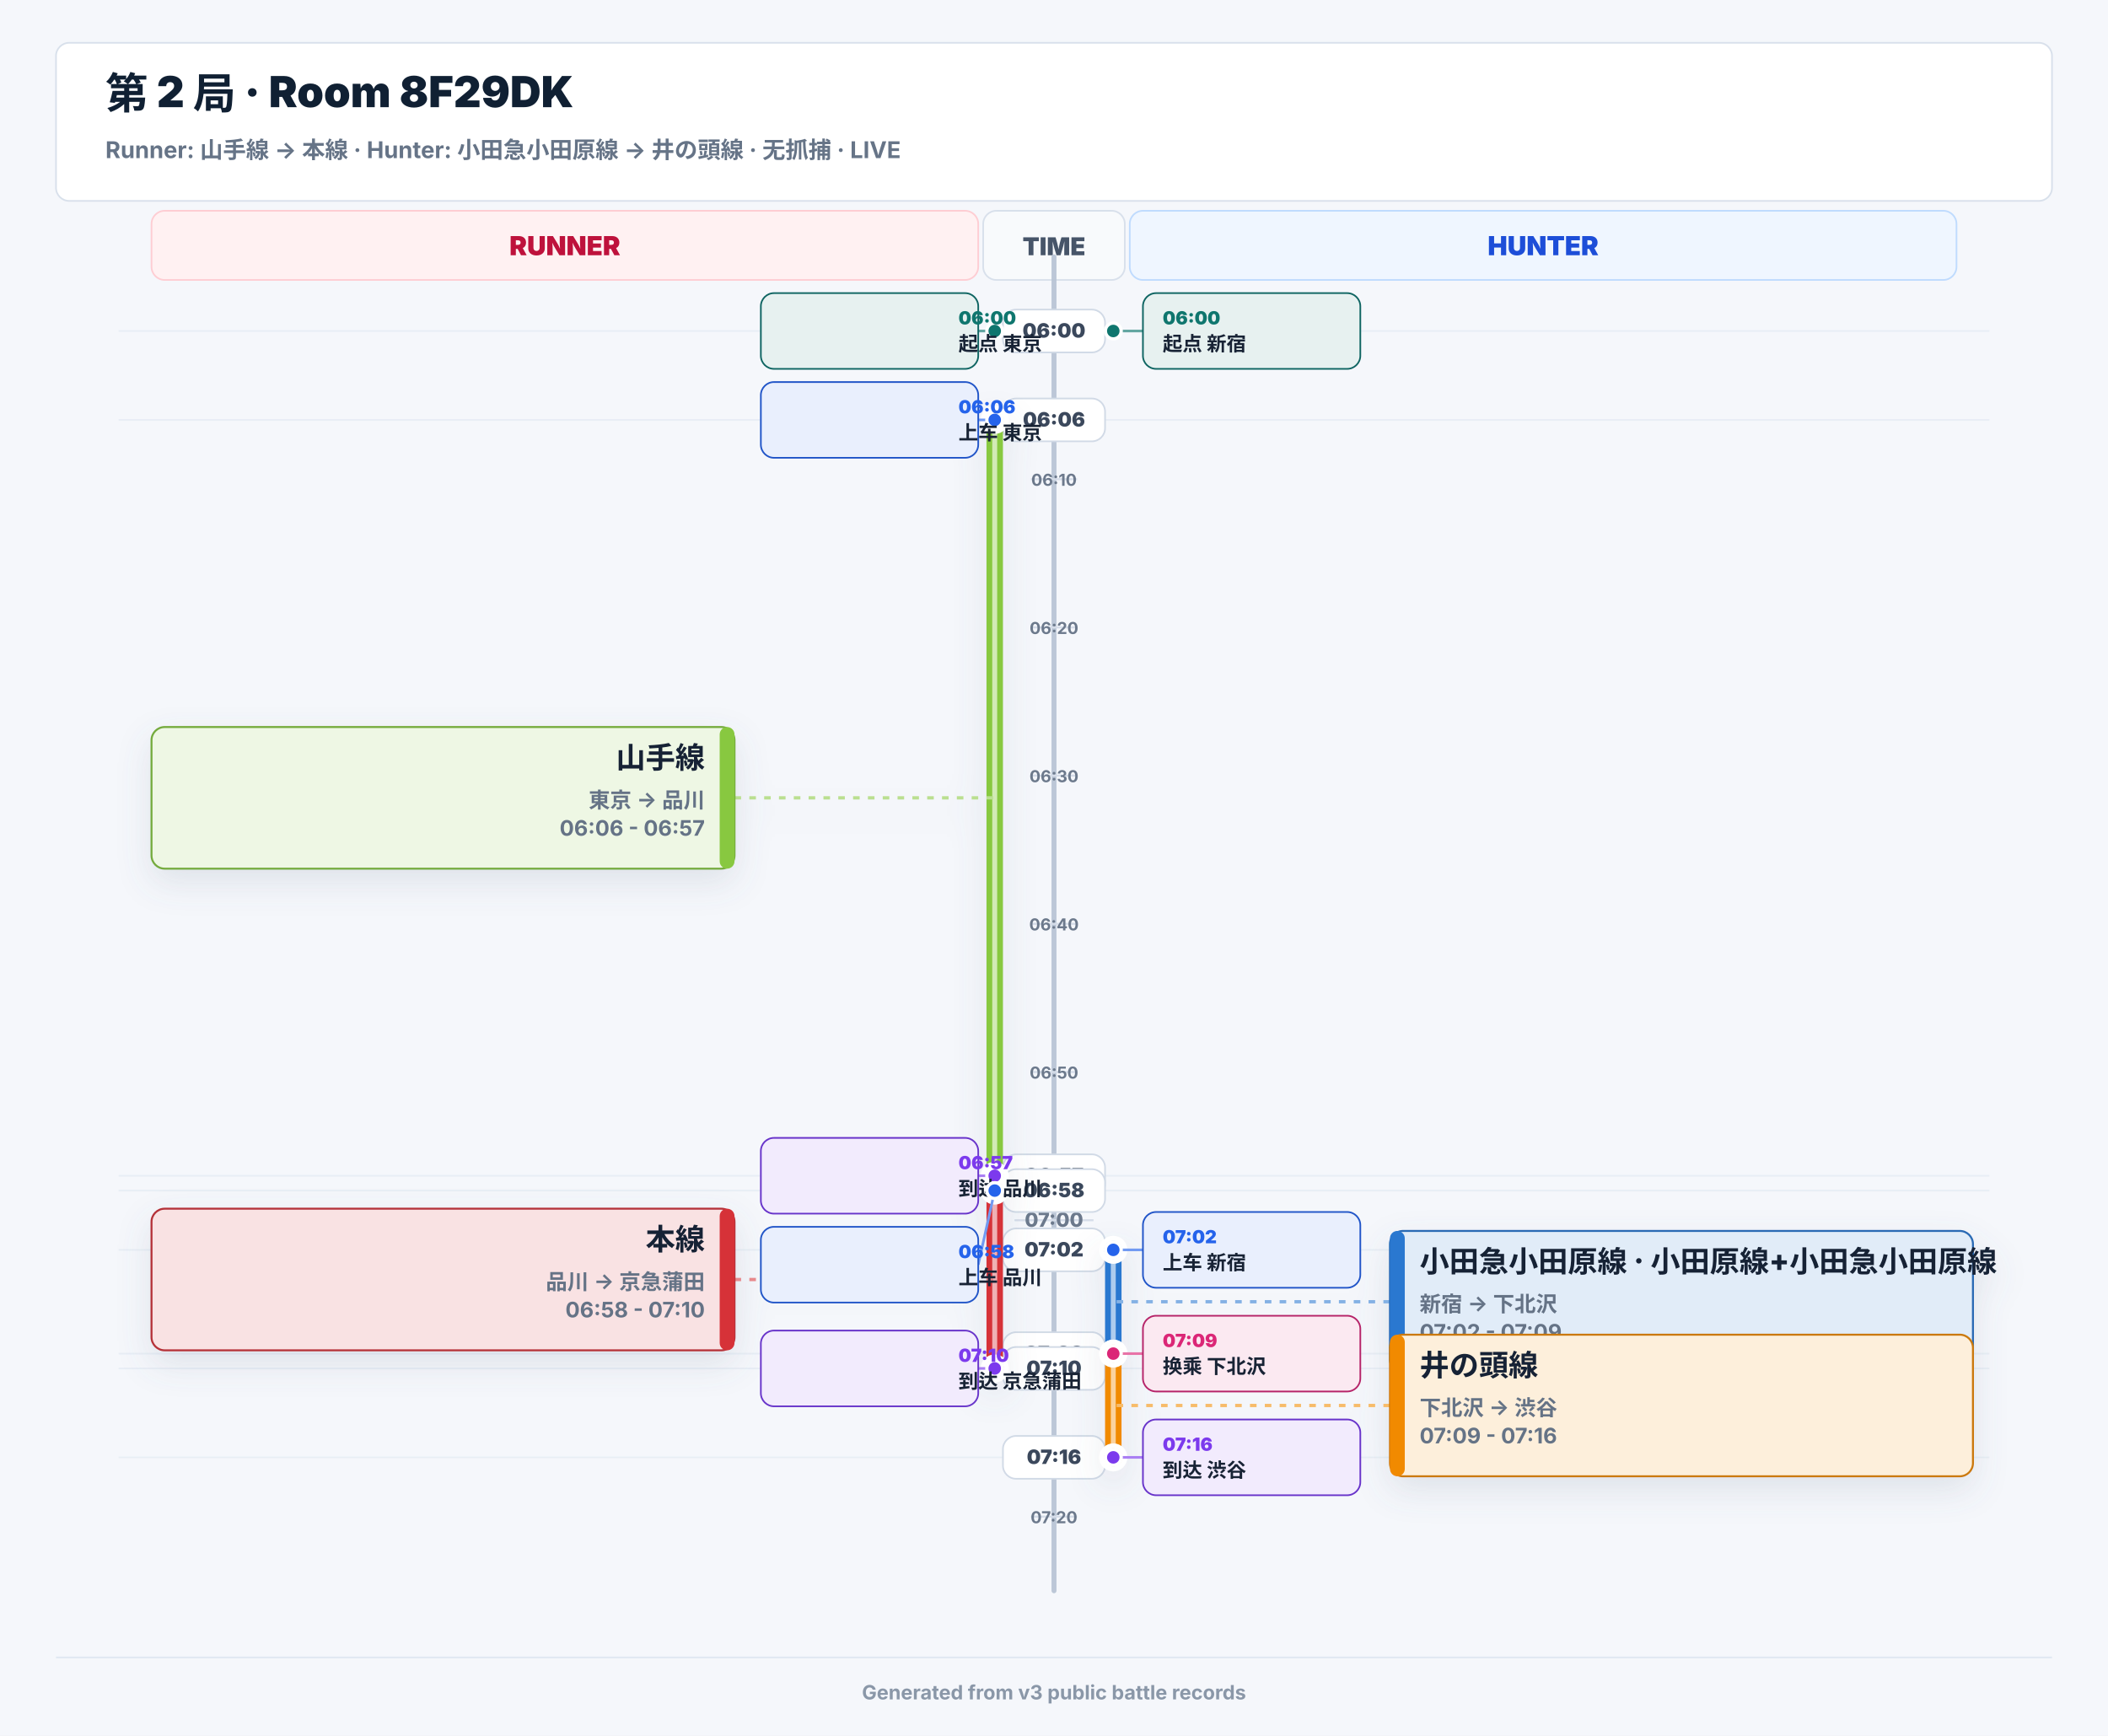
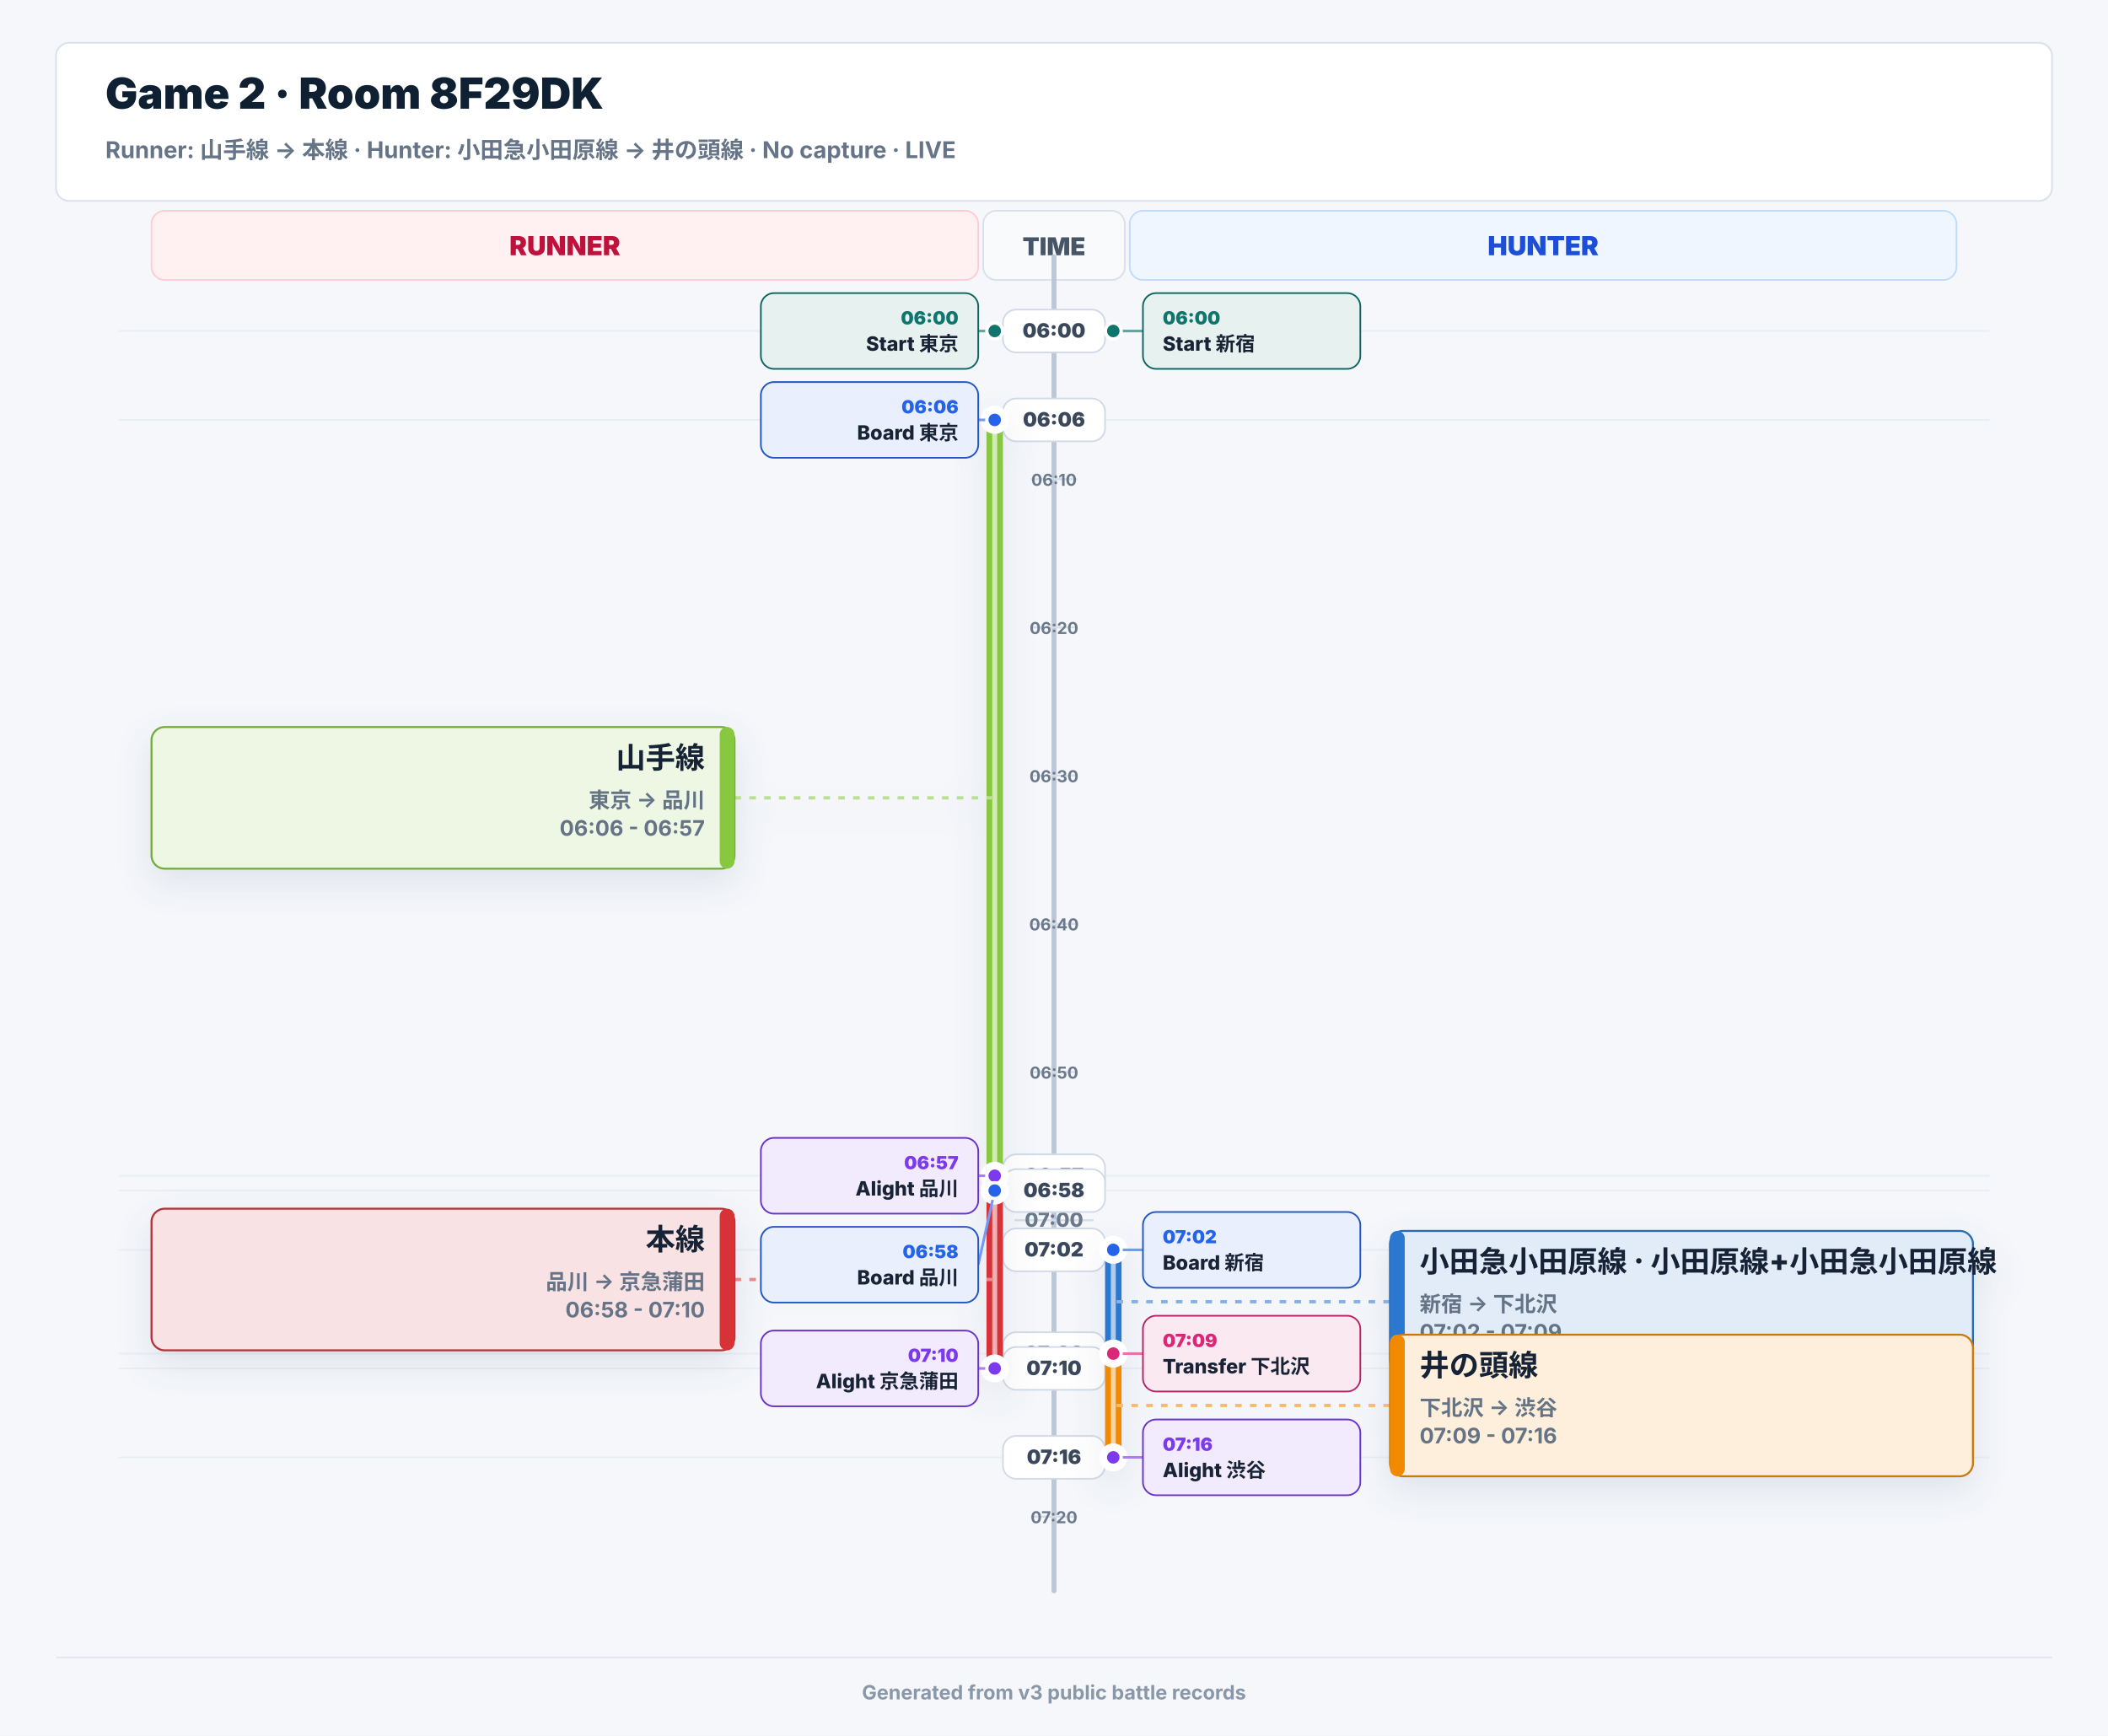
<svg xmlns="http://www.w3.org/2000/svg" width="1280" height="1054" viewBox="0 0 1280 1054" role="img" aria-label="Battle timeline">
  <defs>
    <filter id="softShadow" x="-20%" y="-20%" width="140%" height="140%">
      <feDropShadow dx="0" dy="8" stdDeviation="10" flood-color="#64748b" flood-opacity="0.16" />
    </filter>
  </defs>
  <g font-family="Inter, ui-sans-serif, system-ui, -apple-system, BlinkMacSystemFont, Segoe UI, sans-serif">
    <rect x="0" y="0" width="1280" height="100%" fill="#f5f7fb" />
    <rect x="34" y="26" width="1212" height="96" rx="8" fill="#ffffff" stroke="#d8e0eb" />
-     <text x="64.0" y="66.0" font-size="26" font-weight="900" fill="#102033" text-anchor="start">第 2 局 · Room 8F29DK</text>
-     <text x="64.0" y="96.0" font-size="14" font-weight="750" fill="#667487" text-anchor="start">Runner: 山手線 -&gt; 本線 · Hunter: 小田急小田原線 -&gt; 井の頭線 · 无抓捕 · LIVE</text>
+     <text x="64.0" y="66.0" font-size="26" font-weight="900" fill="#102033" text-anchor="start">Game 2 · Room 8F29DK</text>
+     <text x="64.0" y="96.0" font-size="14" font-weight="750" fill="#667487" text-anchor="start">Runner: 山手線 -&gt; 本線 · Hunter: 小田急小田原線 -&gt; 井の頭線 · No capture · LIVE</text>
    <rect x="92" y="128" width="502" height="42" rx="8" fill="#fff1f2" stroke="#fecdd3" />
    <text x="343.0" y="155.0" font-size="16" font-weight="950" fill="#be123c" text-anchor="middle">RUNNER</text>
    <rect x="686" y="128" width="502" height="42" rx="8" fill="#eff6ff" stroke="#bfdbfe" />
    <text x="937.0" y="155.0" font-size="16" font-weight="950" fill="#1d4ed8" text-anchor="middle">HUNTER</text>
    <rect x="597" y="128" width="86" height="42" rx="8" fill="#f8fafc" stroke="#d8e0eb" />
    <text x="640.0" y="155.0" font-size="15" font-weight="950" fill="#475569" text-anchor="middle">TIME</text>
    <rect x="34" y="1006.0" width="1212" height="1" fill="#dfe7f1" />
    <g opacity="0.96">
      <line x1="640" y1="156.0" x2="640" y2="966.0" stroke="#b9c5d5" stroke-width="3" stroke-linecap="round" />
      <line x1="616" y1="201.0" x2="664" y2="201.0" stroke="#d4dce8" stroke-width="1.2" />
      <text x="640.0" y="205.0" font-size="12" font-weight="800" fill="#667487" text-anchor="middle">06:00</text>
      <line x1="626" y1="291.0" x2="654" y2="291.0" stroke="#d4dce8" stroke-width="1.2" />
      <text x="640.0" y="295.0" font-size="10" font-weight="650" fill="#667487" text-anchor="middle">06:10</text>
      <line x1="626" y1="381.0" x2="654" y2="381.0" stroke="#d4dce8" stroke-width="1.2" />
      <text x="640.0" y="385.0" font-size="10" font-weight="650" fill="#667487" text-anchor="middle">06:20</text>
      <line x1="626" y1="471.0" x2="654" y2="471.0" stroke="#d4dce8" stroke-width="1.2" />
      <text x="640.0" y="475.0" font-size="10" font-weight="650" fill="#667487" text-anchor="middle">06:30</text>
      <line x1="626" y1="561.0" x2="654" y2="561.0" stroke="#d4dce8" stroke-width="1.2" />
      <text x="640.0" y="565.0" font-size="10" font-weight="650" fill="#667487" text-anchor="middle">06:40</text>
      <line x1="626" y1="651.0" x2="654" y2="651.0" stroke="#d4dce8" stroke-width="1.2" />
      <text x="640.0" y="655.0" font-size="10" font-weight="650" fill="#667487" text-anchor="middle">06:50</text>
      <line x1="616" y1="741.0" x2="664" y2="741.0" stroke="#d4dce8" stroke-width="1.2" />
      <text x="640.0" y="745.0" font-size="12" font-weight="800" fill="#667487" text-anchor="middle">07:00</text>
      <line x1="626" y1="831.0" x2="654" y2="831.0" stroke="#d4dce8" stroke-width="1.2" />
      <text x="640.0" y="835.0" font-size="10" font-weight="650" fill="#667487" text-anchor="middle">07:10</text>
      <line x1="626" y1="921.0" x2="654" y2="921.0" stroke="#d4dce8" stroke-width="1.2" />
      <text x="640.0" y="925.0" font-size="10" font-weight="650" fill="#667487" text-anchor="middle">07:20</text>
      <line x1="72" y1="201.0" x2="1208" y2="201.0" stroke="#e7edf5" stroke-width="1" />
      <rect x="609" y="188.0" width="62" height="26" rx="8" fill="#ffffff" stroke="#cfd8e5" />
      <text x="640.0" y="205.0" font-size="12" font-weight="900" fill="#334155" text-anchor="middle">06:00</text>
      <line x1="72" y1="255.0" x2="1208" y2="255.0" stroke="#e7edf5" stroke-width="1" />
      <rect x="609" y="242.0" width="62" height="26" rx="8" fill="#ffffff" stroke="#cfd8e5" />
      <text x="640.0" y="259.0" font-size="12" font-weight="900" fill="#334155" text-anchor="middle">06:06</text>
      <line x1="72" y1="714.0" x2="1208" y2="714.0" stroke="#e7edf5" stroke-width="1" />
      <rect x="609" y="701.0" width="62" height="26" rx="8" fill="#ffffff" stroke="#cfd8e5" />
      <text x="640.0" y="718.0" font-size="12" font-weight="900" fill="#334155" text-anchor="middle">06:57</text>
      <line x1="72" y1="723.0" x2="1208" y2="723.0" stroke="#e7edf5" stroke-width="1" />
      <rect x="609" y="710.0" width="62" height="26" rx="8" fill="#ffffff" stroke="#cfd8e5" />
      <text x="640.0" y="727.0" font-size="12" font-weight="900" fill="#334155" text-anchor="middle">06:58</text>
      <line x1="72" y1="759.0" x2="1208" y2="759.0" stroke="#e7edf5" stroke-width="1" />
      <rect x="609" y="746.0" width="62" height="26" rx="8" fill="#ffffff" stroke="#cfd8e5" />
      <text x="640.0" y="763.0" font-size="12" font-weight="900" fill="#334155" text-anchor="middle">07:02</text>
      <line x1="72" y1="822.0" x2="1208" y2="822.0" stroke="#e7edf5" stroke-width="1" />
      <rect x="609" y="809.0" width="62" height="26" rx="8" fill="#ffffff" stroke="#cfd8e5" />
      <text x="640.0" y="826.0" font-size="12" font-weight="900" fill="#334155" text-anchor="middle">07:09</text>
      <line x1="72" y1="831.0" x2="1208" y2="831.0" stroke="#e7edf5" stroke-width="1" />
      <rect x="609" y="818.0" width="62" height="26" rx="8" fill="#ffffff" stroke="#cfd8e5" />
      <text x="640.0" y="835.0" font-size="12" font-weight="900" fill="#334155" text-anchor="middle">07:10</text>
      <line x1="72" y1="885.0" x2="1208" y2="885.0" stroke="#e7edf5" stroke-width="1" />
      <rect x="609" y="872.0" width="62" height="26" rx="8" fill="#ffffff" stroke="#cfd8e5" />
      <text x="640.0" y="889.0" font-size="12" font-weight="900" fill="#334155" text-anchor="middle">07:16</text>
    </g>
    <g filter="url(#softShadow)">
      <line x1="604" y1="255.0" x2="604" y2="714.0" stroke="#88C840" stroke-width="10" stroke-linecap="round" />
      <line x1="604" y1="255.0" x2="604" y2="714.0" stroke="#ffffff" stroke-opacity="0.62" stroke-width="3" stroke-linecap="round" />
      <circle cx="604" cy="255.0" r="7" fill="#88C840" stroke="#ffffff" stroke-width="3" />
      <circle cx="604" cy="714.0" r="7" fill="#88C840" stroke="#ffffff" stroke-width="3" />
      <line x1="446" y1="484.5" x2="604" y2="484.5" stroke="#badf90" stroke-width="2" stroke-dasharray="4 5" />
      <rect x="92" y="441.5" width="354" height="86" rx="8" fill="#eef7e4" stroke="#75ab3e" stroke-width="1.2" />
      <rect x="437" y="441.5" width="9" height="86" rx="4.5" fill="#88C840" />
      <text x="428.0" y="466.5" font-size="18" font-weight="800" fill="#162235" text-anchor="end">山手線</text>
      <text x="428.0" y="490.5" font-size="13" font-weight="650" fill="#657386" text-anchor="end">東京 -&gt; 品川</text>
      <text x="428.0" y="507.5" font-size="13" font-weight="650" fill="#657386" text-anchor="end">06:06 - 06:57</text>
      <line x1="604" y1="723.0" x2="604" y2="831.0" stroke="#D63339" stroke-width="10" stroke-linecap="round" />
      <line x1="604" y1="723.0" x2="604" y2="831.0" stroke="#ffffff" stroke-opacity="0.62" stroke-width="3" stroke-linecap="round" />
      <circle cx="604" cy="723.0" r="7" fill="#D63339" stroke="#ffffff" stroke-width="3" />
      <circle cx="604" cy="831.0" r="7" fill="#D63339" stroke="#ffffff" stroke-width="3" />
      <line x1="446" y1="777.0" x2="604" y2="777.0" stroke="#e7898c" stroke-width="2" stroke-dasharray="4 5" />
      <rect x="92" y="734.0" width="354" height="86" rx="8" fill="#f9e2e3" stroke="#b53139" stroke-width="1.2" />
      <rect x="437" y="734.0" width="9" height="86" rx="4.5" fill="#D63339" />
      <text x="428.0" y="759.0" font-size="18" font-weight="800" fill="#162235" text-anchor="end">本線</text>
      <text x="428.0" y="783.0" font-size="13" font-weight="650" fill="#657386" text-anchor="end">品川 -&gt; 京急蒲田</text>
      <text x="428.0" y="800.0" font-size="13" font-weight="650" fill="#657386" text-anchor="end">06:58 - 07:10</text>
      <line x1="676" y1="759.0" x2="676" y2="822.0" stroke="#2B78D0" stroke-width="10" stroke-linecap="round" />
      <line x1="676" y1="759.0" x2="676" y2="822.0" stroke="#ffffff" stroke-opacity="0.62" stroke-width="3" stroke-linecap="round" />
      <circle cx="676" cy="759.0" r="7" fill="#2B78D0" stroke="#ffffff" stroke-width="3" />
      <circle cx="676" cy="822.0" r="7" fill="#2B78D0" stroke="#ffffff" stroke-width="3" />
      <line x1="844" y1="790.5" x2="676" y2="790.5" stroke="#84b1e4" stroke-width="2" stroke-dasharray="4 5" />
      <rect x="844" y="747.5" width="354" height="86" rx="8" fill="#e1ecf8" stroke="#296ab4" stroke-width="1.2" />
      <rect x="844" y="747.5" width="9" height="86" rx="4.5" fill="#2B78D0" />
      <text x="862.0" y="772.5" font-size="18" font-weight="800" fill="#162235" text-anchor="start">小田急小田原線 · 小田原線+小田急小田原線</text>
      <text x="862.0" y="796.5" font-size="13" font-weight="650" fill="#657386" text-anchor="start">新宿 -&gt; 下北沢</text>
      <text x="862.0" y="813.5" font-size="13" font-weight="650" fill="#657386" text-anchor="start">07:02 - 07:09</text>
      <line x1="676" y1="822.0" x2="676" y2="885.0" stroke="#F18A00" stroke-width="10" stroke-linecap="round" />
      <line x1="676" y1="822.0" x2="676" y2="885.0" stroke="#ffffff" stroke-opacity="0.62" stroke-width="3" stroke-linecap="round" />
      <circle cx="676" cy="822.0" r="7" fill="#F18A00" stroke="#ffffff" stroke-width="3" />
      <circle cx="676" cy="885.0" r="7" fill="#F18A00" stroke="#ffffff" stroke-width="3" />
      <line x1="844" y1="853.5" x2="676" y2="853.5" stroke="#f7bb6b" stroke-width="2" stroke-dasharray="4 5" />
      <rect x="844" y="810.5" width="354" height="86" rx="8" fill="#fdefdb" stroke="#cb790a" stroke-width="1.2" />
      <rect x="844" y="810.5" width="9" height="86" rx="4.5" fill="#F18A00" />
      <text x="862.0" y="835.5" font-size="18" font-weight="800" fill="#162235" text-anchor="start">井の頭線</text>
      <text x="862.0" y="859.5" font-size="13" font-weight="650" fill="#657386" text-anchor="start">下北沢 -&gt; 渋谷</text>
      <text x="862.0" y="876.5" font-size="13" font-weight="650" fill="#657386" text-anchor="start">07:09 - 07:16</text>
    </g>
    <g>
      <line x1="594" y1="201.0" x2="604" y2="201.0" stroke="#63a6a1" stroke-width="1.6" />
      <circle cx="604" cy="201.0" r="4.8" fill="#0f766e" stroke="#ffffff" stroke-width="2" />
      <rect x="462" y="178.0" width="132" height="46" rx="8" fill="#e7f1f0" stroke="#0f6562" />
-       <text x="582.0" y="197.0" font-size="11" font-weight="900" fill="#0f766e" text-anchor="right">06:00</text>
-       <text x="582.0" y="213.0" font-size="12" font-weight="800" fill="#182335" text-anchor="right">起点 東京</text>
+       <text x="582.0" y="197.0" font-size="11" font-weight="900" fill="#0f766e" text-anchor="end">06:00</text>
+       <text x="582.0" y="213.0" font-size="12" font-weight="800" fill="#182335" text-anchor="end">Start 東京</text>
      <line x1="594" y1="255.0" x2="604" y2="255.0" stroke="#719af2" stroke-width="1.6" />
      <circle cx="604" cy="255.0" r="4.8" fill="#2563eb" stroke="#ffffff" stroke-width="2" />
      <rect x="462" y="232.0" width="132" height="46" rx="8" fill="#e9effd" stroke="#2155c8" />
-       <text x="582.0" y="251.0" font-size="11" font-weight="900" fill="#2563eb" text-anchor="right">06:06</text>
-       <text x="582.0" y="267.0" font-size="12" font-weight="800" fill="#182335" text-anchor="right">上车 東京</text>
+       <text x="582.0" y="251.0" font-size="11" font-weight="900" fill="#2563eb" text-anchor="end">06:06</text>
+       <text x="582.0" y="267.0" font-size="12" font-weight="800" fill="#182335" text-anchor="end">Board 東京</text>
      <line x1="594" y1="714.0" x2="604" y2="714.0" stroke="#aa7ff3" stroke-width="1.6" />
      <circle cx="604" cy="714.0" r="4.8" fill="#7c3aed" stroke="#ffffff" stroke-width="2" />
      <rect x="462" y="691.0" width="132" height="46" rx="8" fill="#f2ebfd" stroke="#6834ca" />
-       <text x="582.0" y="710.0" font-size="11" font-weight="900" fill="#7c3aed" text-anchor="right">06:57</text>
-       <text x="582.0" y="726.0" font-size="12" font-weight="800" fill="#182335" text-anchor="right">到达 品川</text>
+       <text x="582.0" y="710.0" font-size="11" font-weight="900" fill="#7c3aed" text-anchor="end">06:57</text>
+       <text x="582.0" y="726.0" font-size="12" font-weight="800" fill="#182335" text-anchor="end">Alight 品川</text>
      <line x1="594" y1="768.0" x2="604" y2="723.0" stroke="#719af2" stroke-width="1.6" />
      <circle cx="604" cy="723.0" r="4.8" fill="#2563eb" stroke="#ffffff" stroke-width="2" />
      <rect x="462" y="745.0" width="132" height="46" rx="8" fill="#e9effd" stroke="#2155c8" />
-       <text x="582.0" y="764.0" font-size="11" font-weight="900" fill="#2563eb" text-anchor="right">06:58</text>
-       <text x="582.0" y="780.0" font-size="12" font-weight="800" fill="#182335" text-anchor="right">上车 品川</text>
+       <text x="582.0" y="764.0" font-size="11" font-weight="900" fill="#2563eb" text-anchor="end">06:58</text>
+       <text x="582.0" y="780.0" font-size="12" font-weight="800" fill="#182335" text-anchor="end">Board 品川</text>
      <line x1="594" y1="831.0" x2="604" y2="831.0" stroke="#aa7ff3" stroke-width="1.6" />
      <circle cx="604" cy="831.0" r="4.8" fill="#7c3aed" stroke="#ffffff" stroke-width="2" />
      <rect x="462" y="808.0" width="132" height="46" rx="8" fill="#f2ebfd" stroke="#6834ca" />
-       <text x="582.0" y="827.0" font-size="11" font-weight="900" fill="#7c3aed" text-anchor="right">07:10</text>
-       <text x="582.0" y="843.0" font-size="12" font-weight="800" fill="#182335" text-anchor="right">到达 京急蒲田</text>
+       <text x="582.0" y="827.0" font-size="11" font-weight="900" fill="#7c3aed" text-anchor="end">07:10</text>
+       <text x="582.0" y="843.0" font-size="12" font-weight="800" fill="#182335" text-anchor="end">Alight 京急蒲田</text>
      <line x1="694" y1="201.0" x2="676" y2="201.0" stroke="#63a6a1" stroke-width="1.6" />
      <circle cx="676" cy="201.0" r="4.8" fill="#0f766e" stroke="#ffffff" stroke-width="2" />
      <rect x="694" y="178.0" width="132" height="46" rx="8" fill="#e7f1f0" stroke="#0f6562" />
-       <text x="706.0" y="197.0" font-size="11" font-weight="900" fill="#0f766e" text-anchor="left">06:00</text>
-       <text x="706.0" y="213.0" font-size="12" font-weight="800" fill="#182335" text-anchor="left">起点 新宿</text>
+       <text x="706.0" y="197.0" font-size="11" font-weight="900" fill="#0f766e" text-anchor="start">06:00</text>
+       <text x="706.0" y="213.0" font-size="12" font-weight="800" fill="#182335" text-anchor="start">Start 新宿</text>
      <line x1="694" y1="759.0" x2="676" y2="759.0" stroke="#719af2" stroke-width="1.6" />
      <circle cx="676" cy="759.0" r="4.8" fill="#2563eb" stroke="#ffffff" stroke-width="2" />
      <rect x="694" y="736.0" width="132" height="46" rx="8" fill="#e9effd" stroke="#2155c8" />
-       <text x="706.0" y="755.0" font-size="11" font-weight="900" fill="#2563eb" text-anchor="left">07:02</text>
-       <text x="706.0" y="771.0" font-size="12" font-weight="800" fill="#182335" text-anchor="left">上车 新宿</text>
+       <text x="706.0" y="755.0" font-size="11" font-weight="900" fill="#2563eb" text-anchor="start">07:02</text>
+       <text x="706.0" y="771.0" font-size="12" font-weight="800" fill="#182335" text-anchor="start">Board 新宿</text>
      <line x1="694" y1="822.0" x2="676" y2="822.0" stroke="#e873a7" stroke-width="1.6" />
      <circle cx="676" cy="822.0" r="4.8" fill="#db2777" stroke="#ffffff" stroke-width="2" />
      <rect x="694" y="799.0" width="132" height="46" rx="8" fill="#fbe9f1" stroke="#b62469" />
-       <text x="706.0" y="818.0" font-size="11" font-weight="900" fill="#db2777" text-anchor="left">07:09</text>
-       <text x="706.0" y="834.0" font-size="12" font-weight="800" fill="#182335" text-anchor="left">换乘 下北沢</text>
+       <text x="706.0" y="818.0" font-size="11" font-weight="900" fill="#db2777" text-anchor="start">07:09</text>
+       <text x="706.0" y="834.0" font-size="12" font-weight="800" fill="#182335" text-anchor="start">Transfer 下北沢</text>
      <line x1="694" y1="885.0" x2="676" y2="885.0" stroke="#aa7ff3" stroke-width="1.6" />
      <circle cx="676" cy="885.0" r="4.8" fill="#7c3aed" stroke="#ffffff" stroke-width="2" />
      <rect x="694" y="862.0" width="132" height="46" rx="8" fill="#f2ebfd" stroke="#6834ca" />
-       <text x="706.0" y="881.0" font-size="11" font-weight="900" fill="#7c3aed" text-anchor="left">07:16</text>
-       <text x="706.0" y="897.0" font-size="12" font-weight="800" fill="#182335" text-anchor="left">到达 渋谷</text>
+       <text x="706.0" y="881.0" font-size="11" font-weight="900" fill="#7c3aed" text-anchor="start">07:16</text>
+       <text x="706.0" y="897.0" font-size="12" font-weight="800" fill="#182335" text-anchor="start">Alight 渋谷</text>
    </g>
    <text x="640.0" y="1032.0" font-size="12" font-weight="650" fill="#8a97a8" text-anchor="middle">Generated from v3 public battle records</text>
  </g>
</svg>
